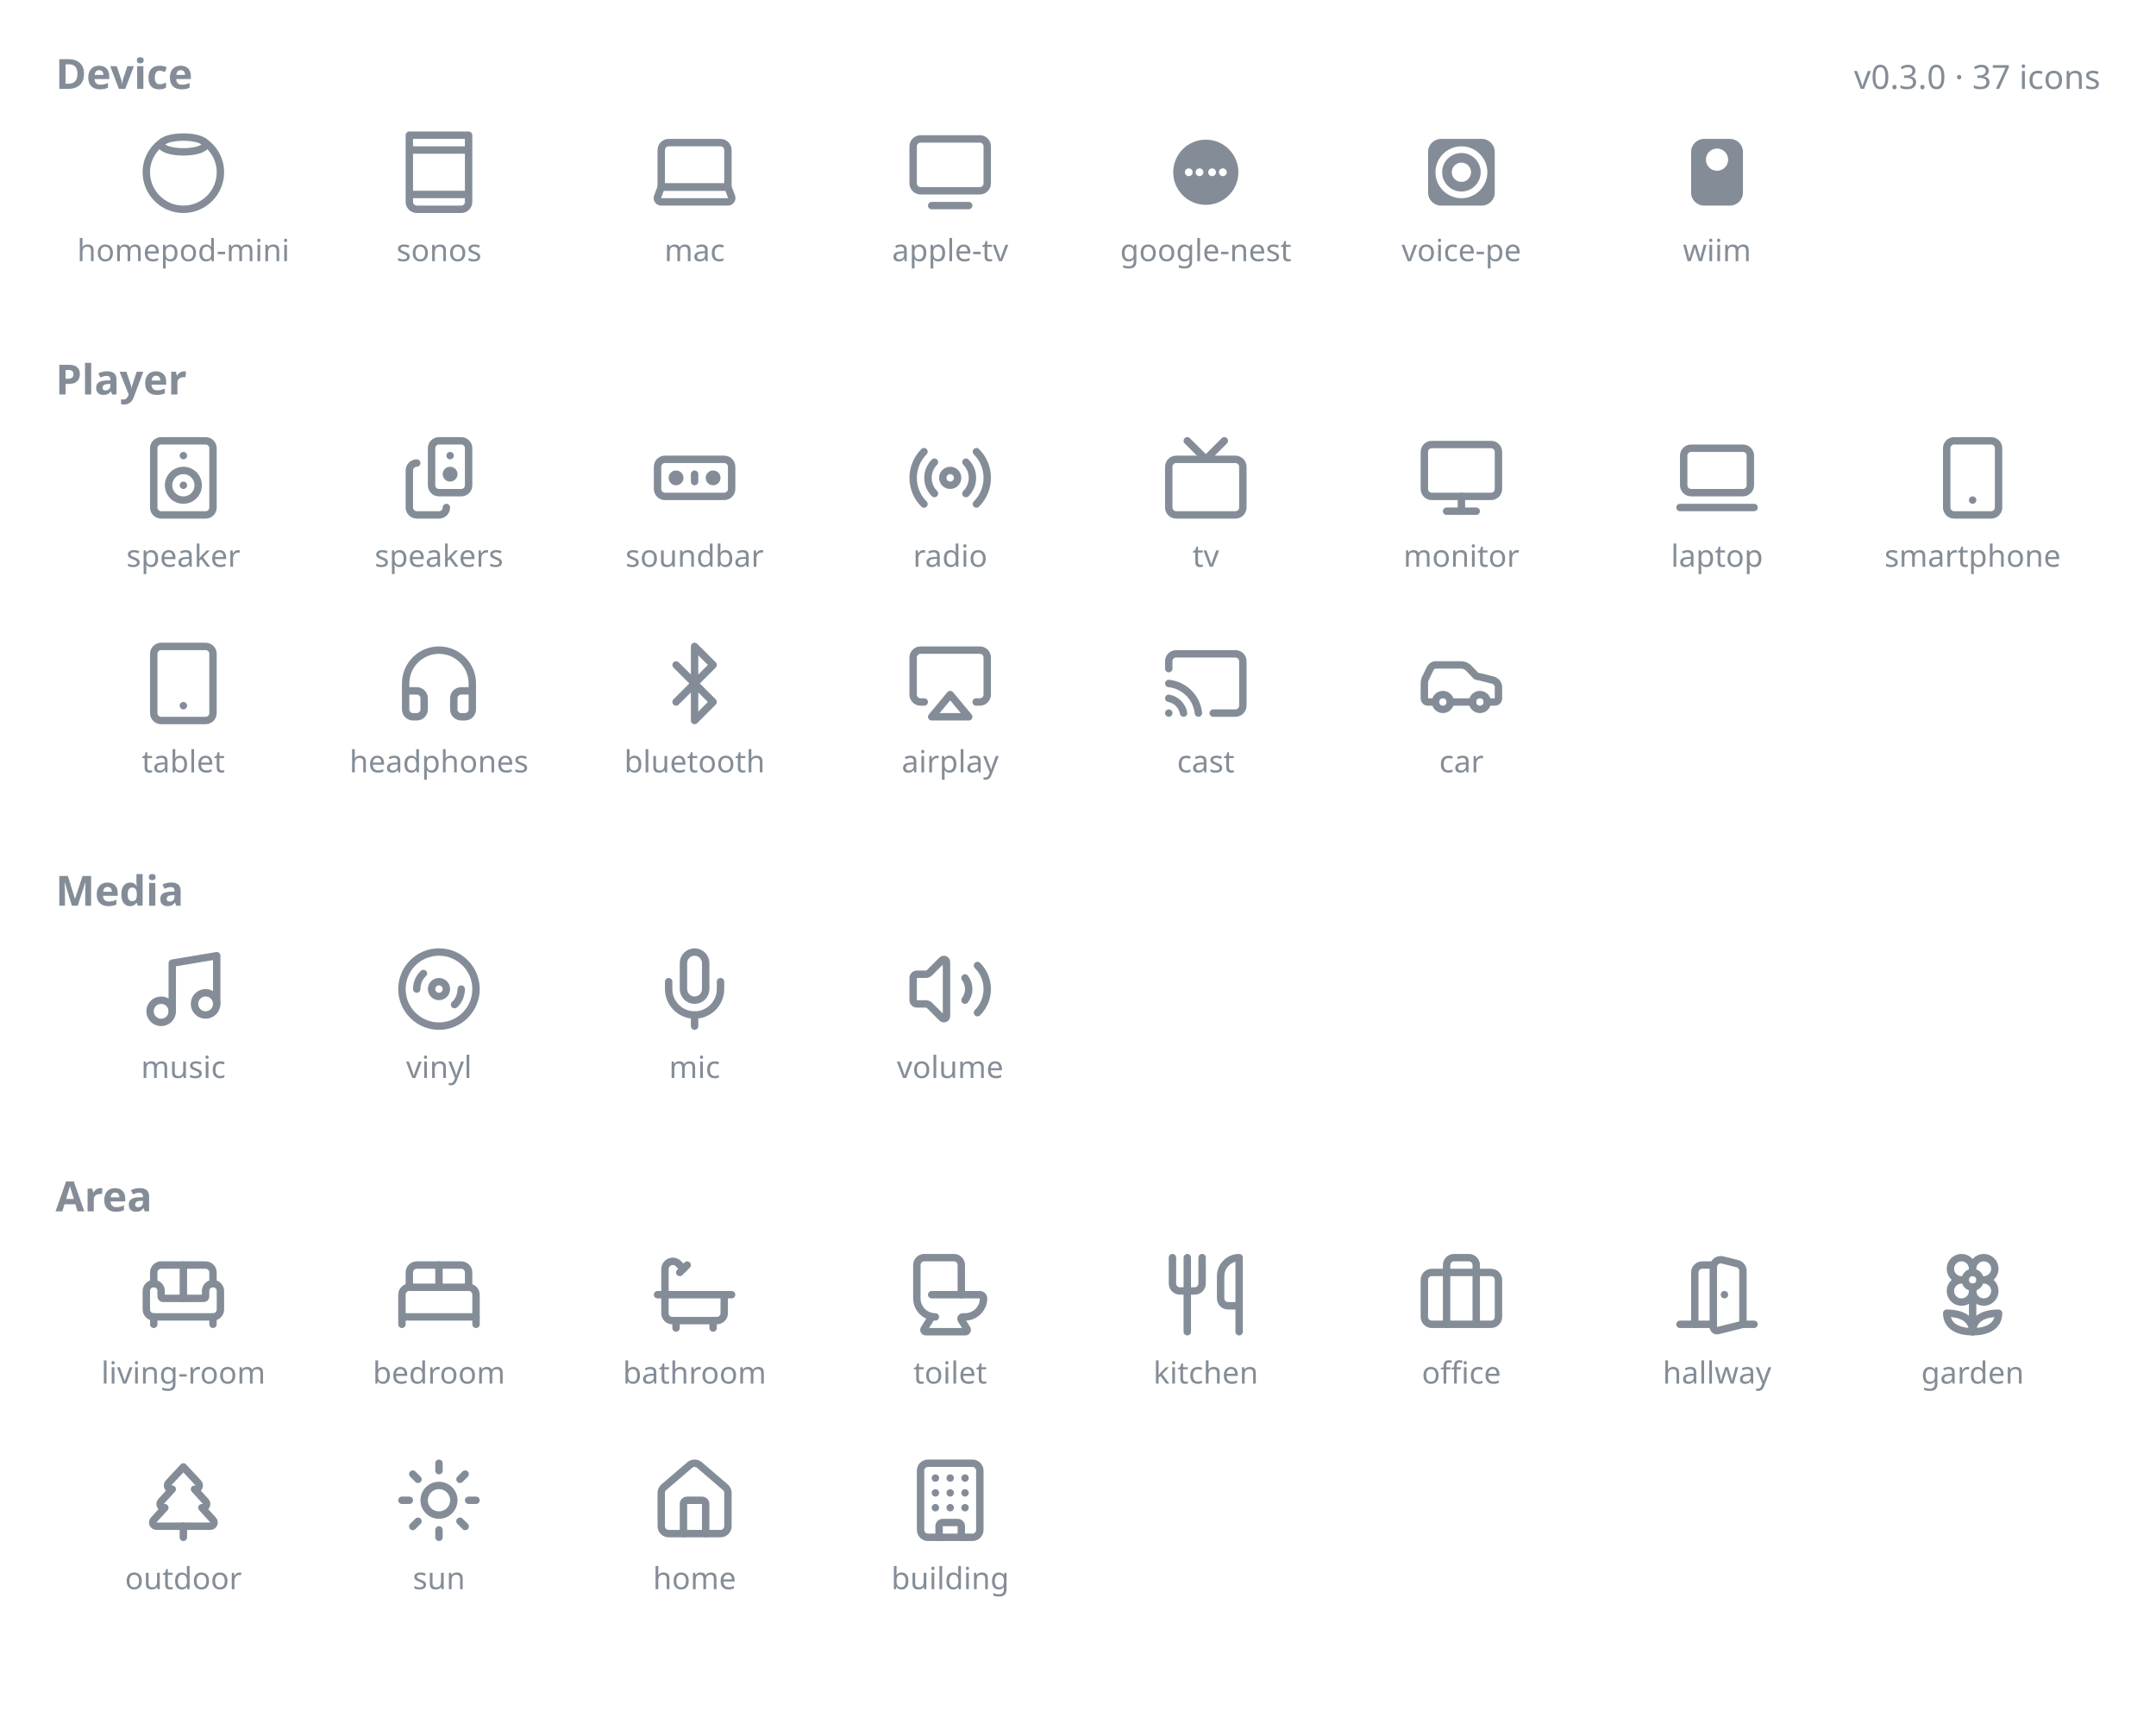
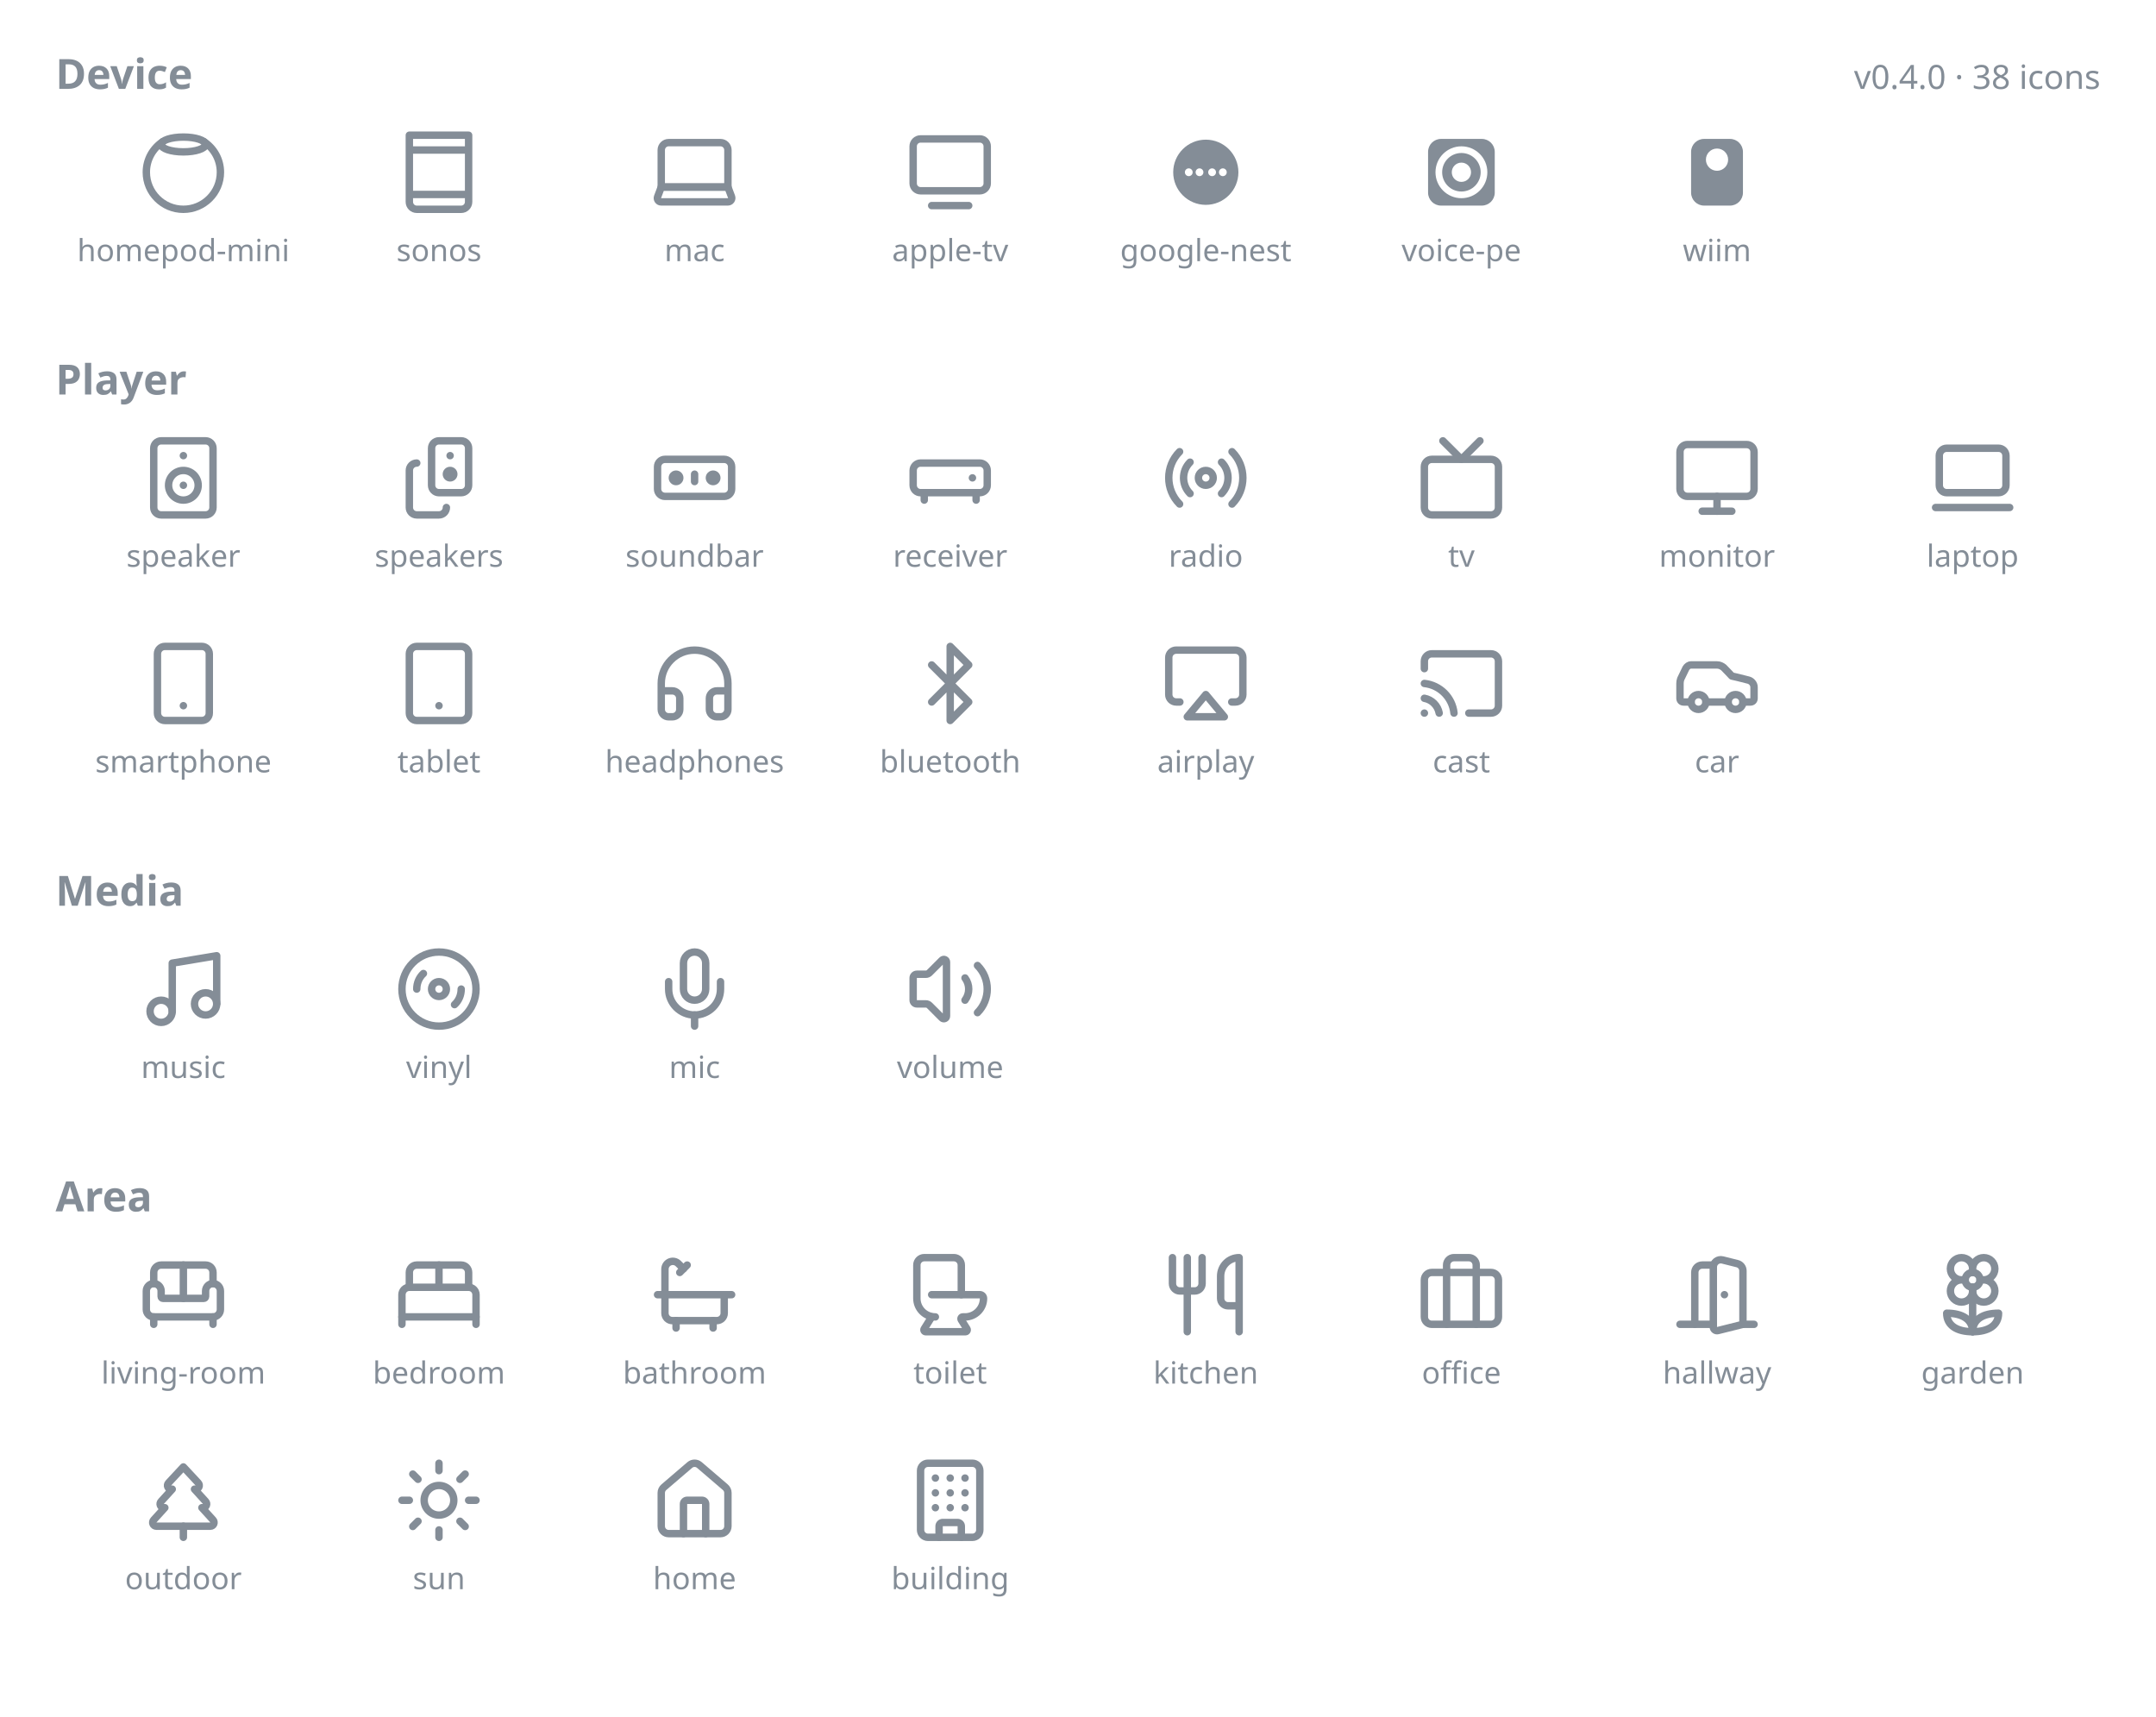
<svg xmlns="http://www.w3.org/2000/svg" width="776" height="618" viewBox="0 0 776 618" font-family="system-ui, sans-serif">
  <style>
  text { fill: #848d97; }
  .h { font-size: 15px; font-weight: 600; }
  .l { font-size: 11px; text-anchor: middle; }
  .v { font-size: 12px; text-anchor: end; }
</style>
  <g color="#848d97">
-     <text class="v" x="756" y="32">v0.3.0 · 37 icons</text>
+     <text class="v" x="756" y="32">v0.4.0 · 38 icons</text>
    <text class="h" x="20" y="32">Device</text>
    <svg x="50" y="46" width="32" height="32" viewBox="0 0 24 24" fill="none" stroke="currentColor" stroke-width="2" stroke-linecap="round" stroke-linejoin="round">
      <path d="m17.5 3.7c2.71 1.79 4.5 4.812 4.5 8.3 0 5.519-4.481 10-10 10s-10-4.481-10-10c0-3.488 1.79-6.51 4.5-8.3" />
      <ellipse cx="12" cy="4.5" rx="6" ry="2" />
    </svg>
    <text class="l" x="66" y="94">homepod-mini</text>
    <svg x="142" y="46" width="32" height="32" viewBox="0 0 24 24" fill="none" stroke="currentColor" stroke-width="2" stroke-linejoin="round">
      <path d="m20 2h-16v18c0 1.104.896 2 2 2h12c1.104 0 2-.896 2-2z" />
      <path d="m4 18h16" />
      <path d="m4 6h16" />
    </svg>
    <text class="l" x="158" y="94">sonos</text>
    <svg x="234" y="46" width="32" height="32" viewBox="0 0 24 24" fill="none" stroke="currentColor" stroke-width="2" stroke-linejoin="round">
      <path d="m21 6c0-1.104-.896-2-2-2h-14c-1.104 0-2 .896-2 2v10h18z" />
      <path d="m21 16h-18s-.551 1.47-.985 2.628c-.117.312-.074.661.116.935s.501.437.835.437h18.025c.343 0 .664-.168.859-.45.196-.282.241-.642.12-.963-.432-1.151-.97-2.587-.97-2.587z" />
    </svg>
    <text class="l" x="250" y="94">mac</text>
    <svg x="326" y="46" width="32" height="32" viewBox="0 0 24 24" fill="none" stroke="currentColor" stroke-width="2" stroke-linecap="round" stroke-linejoin="round">
      <path d="m22 5c0-1.104-.896-2-2-2h-16c-1.104 0-2 .896-2 2v10c0 1.104.896 2 2 2h16c1.104 0 2-.896 2-2z" />
      <path d="m7 21h10" />
    </svg>
    <text class="l" x="342" y="94">apple-tv</text>
    <svg x="418" y="46" width="32" height="32" viewBox="0 0 24 24">
      <path fill="currentColor" fill-rule="evenodd" d="M12 3.2a8.8 8.8 0 1 1 0 17.6 8.8 8.8 0 0 1 0-17.6Zm-4.6 7.75a1.05 1.05 0 1 0 0 2.1 1.05 1.05 0 0 0 0-2.1Zm2.9 0a1.05 1.05 0 1 0 0 2.1 1.05 1.05 0 0 0 0-2.1Zm3.4 0a1.05 1.05 0 1 0 0 2.1 1.05 1.05 0 0 0 0-2.1Zm2.9 0a1.05 1.05 0 1 0 0 2.1 1.05 1.05 0 0 0 0-2.1Z" />
    </svg>
    <text class="l" x="434" y="94">google-nest</text>
    <svg x="510" y="46" width="32" height="32" viewBox="0 0 24 24">
      <path fill="currentColor" fill-rule="evenodd" d="M6.5 3h11a3.5 3.5 0 0 1 3.5 3.5v11a3.5 3.5 0 0 1-3.5 3.5h-11A3.5 3.5 0 0 1 3 17.5v-11A3.5 3.5 0 0 1 6.5 3Zm5.5 2a7 7 0 1 0 0 14 7 7 0 0 0 0-14Zm0 1.8a5.2 5.2 0 1 0 0 10.4 5.2 5.2 0 0 0 0-10.4Zm0 2.6a2.6 2.6 0 1 0 0 5.2 2.6 2.6 0 0 0 0-5.2Z" />
    </svg>
    <text class="l" x="526" y="94">voice-pe</text>
    <svg x="602" y="46" width="32" height="32" viewBox="0 0 24 24">
      <path fill="currentColor" fill-rule="evenodd" d="M8.5 3h7a3.5 3.5 0 0 1 3.5 3.5v11a3.5 3.5 0 0 1-3.5 3.5h-7A3.5 3.5 0 0 1 5 17.5v-11A3.5 3.5 0 0 1 8.5 3Zm3.5 2.6a3 3 0 1 0 0 6 3 3 0 0 0 0-6Z" />
    </svg>
    <text class="l" x="618" y="94">wiim</text>
    <text class="h" x="20" y="142">Player</text>
    <svg x="50" y="156" width="32" height="32" viewBox="0 0 24 24" fill="none" stroke="currentColor" stroke-width="2" stroke-linecap="round" stroke-linejoin="round">
      <rect width="16" height="20" x="4" y="2" rx="2" />
      <path d="M12 6h.01" />
      <circle cx="12" cy="14" r="4" />
      <path d="M12 14h.01" />
    </svg>
    <text class="l" x="66" y="204">speaker</text>
    <svg x="142" y="156" width="32" height="32" viewBox="0 0 24 24" fill="none" stroke="currentColor" stroke-width="2" stroke-linecap="round" stroke-linejoin="round">
      <rect x="10" y="2" width="10" height="14" rx="2" />
      <path d="m6 8c-1.104 0-2 .896-2 2v10c0 1.104.896 2 2 2h6c1.104 0 2-.896 2-2" />
      <circle cx="15" cy="11" r="1" />
      <path d="m15 6h.01" />
    </svg>
    <text class="l" x="158" y="204">speakers</text>
    <svg x="234" y="156" width="32" height="32" viewBox="0 0 24 24" fill="none" stroke="currentColor" stroke-width="2" stroke-linecap="round" stroke-linejoin="round">
      <rect x="2" y="7" width="20" height="10" rx="2" />
      <circle cx="7" cy="12" r="1" />
      <circle cx="17" cy="12" r="1" />
      <path d="m12 11v2" />
    </svg>
    <text class="l" x="250" y="204">soundbar</text>
    <svg x="326" y="156" width="32" height="32" viewBox="0 0 24 24" fill="none" stroke="currentColor" stroke-width="2" stroke-linecap="round" stroke-linejoin="round">
+       <path d="M5 16v2" />
+       <path d="M19 16v2" />
+       <rect width="20" height="8" x="2" y="8" rx="2" />
+       <path d="M18 12h.01" />
+     </svg>
+     <text class="l" x="342" y="204">receiver</text>
+     <svg x="418" y="156" width="32" height="32" viewBox="0 0 24 24" fill="none" stroke="currentColor" stroke-width="2" stroke-linecap="round" stroke-linejoin="round">
      <path d="M16.247 7.761a6 6 0 0 1 0 8.478" />
      <path d="M19.075 4.933a10 10 0 0 1 0 14.134" />
      <path d="M4.925 19.067a10 10 0 0 1 0-14.134" />
      <path d="M7.753 16.239a6 6 0 0 1 0-8.478" />
      <circle cx="12" cy="12" r="2" />
    </svg>
-     <text class="l" x="342" y="204">radio</text>
-     <svg x="418" y="156" width="32" height="32" viewBox="0 0 24 24" fill="none" stroke="currentColor" stroke-width="2" stroke-linecap="round" stroke-linejoin="round">
+     <text class="l" x="434" y="204">radio</text>
+     <svg x="510" y="156" width="32" height="32" viewBox="0 0 24 24" fill="none" stroke="currentColor" stroke-width="2" stroke-linecap="round" stroke-linejoin="round">
      <path d="m17 2-5 5-5-5" />
      <rect width="20" height="15" x="2" y="7" rx="2" />
    </svg>
-     <text class="l" x="434" y="204">tv</text>
-     <svg x="510" y="156" width="32" height="32" viewBox="0 0 24 24" fill="none" stroke="currentColor" stroke-width="2" stroke-linecap="round" stroke-linejoin="round">
+     <text class="l" x="526" y="204">tv</text>
+     <svg x="602" y="156" width="32" height="32" viewBox="0 0 24 24" fill="none" stroke="currentColor" stroke-width="2" stroke-linecap="round" stroke-linejoin="round">
      <rect width="20" height="14" x="2" y="3" rx="2" />
      <line x1="8" x2="16" y1="21" y2="21" />
      <line x1="12" x2="12" y1="17" y2="21" />
    </svg>
-     <text class="l" x="526" y="204">monitor</text>
-     <svg x="602" y="156" width="32" height="32" viewBox="0 0 24 24" fill="none" stroke="currentColor" stroke-width="2" stroke-linecap="round" stroke-linejoin="round">
+     <text class="l" x="618" y="204">monitor</text>
+     <svg x="694" y="156" width="32" height="32" viewBox="0 0 24 24" fill="none" stroke="currentColor" stroke-width="2" stroke-linecap="round" stroke-linejoin="round">
      <rect width="18" height="12" x="3" y="4" rx="2" ry="2" />
      <line x1="2" x2="22" y1="20" y2="20" />
    </svg>
-     <text class="l" x="618" y="204">laptop</text>
-     <svg x="694" y="156" width="32" height="32" viewBox="0 0 24 24" fill="none" stroke="currentColor" stroke-width="2" stroke-linecap="round" stroke-linejoin="round">
+     <text class="l" x="710" y="204">laptop</text>
+     <svg x="50" y="230" width="32" height="32" viewBox="0 0 24 24" fill="none" stroke="currentColor" stroke-width="2" stroke-linecap="round" stroke-linejoin="round">
      <rect width="14" height="20" x="5" y="2" rx="2" ry="2" />
      <path d="M12 18h.01" />
    </svg>
-     <text class="l" x="710" y="204">smartphone</text>
-     <svg x="50" y="230" width="32" height="32" viewBox="0 0 24 24" fill="none" stroke="currentColor" stroke-width="2" stroke-linecap="round" stroke-linejoin="round">
+     <text class="l" x="66" y="278">smartphone</text>
+     <svg x="142" y="230" width="32" height="32" viewBox="0 0 24 24" fill="none" stroke="currentColor" stroke-width="2" stroke-linecap="round" stroke-linejoin="round">
      <rect width="16" height="20" x="4" y="2" rx="2" ry="2" />
      <line x1="12" x2="12.01" y1="18" y2="18" />
    </svg>
-     <text class="l" x="66" y="278">tablet</text>
-     <svg x="142" y="230" width="32" height="32" viewBox="0 0 24 24" fill="none" stroke="currentColor" stroke-width="2" stroke-linecap="round" stroke-linejoin="round">
+     <text class="l" x="158" y="278">tablet</text>
+     <svg x="234" y="230" width="32" height="32" viewBox="0 0 24 24" fill="none" stroke="currentColor" stroke-width="2" stroke-linecap="round" stroke-linejoin="round">
      <path d="M3 14h3a2 2 0 0 1 2 2v3a2 2 0 0 1-2 2H5a2 2 0 0 1-2-2v-7a9 9 0 0 1 18 0v7a2 2 0 0 1-2 2h-1a2 2 0 0 1-2-2v-3a2 2 0 0 1 2-2h3" />
    </svg>
-     <text class="l" x="158" y="278">headphones</text>
-     <svg x="234" y="230" width="32" height="32" viewBox="0 0 24 24" fill="none" stroke="currentColor" stroke-width="2" stroke-linecap="round" stroke-linejoin="round">
+     <text class="l" x="250" y="278">headphones</text>
+     <svg x="326" y="230" width="32" height="32" viewBox="0 0 24 24" fill="none" stroke="currentColor" stroke-width="2" stroke-linecap="round" stroke-linejoin="round">
      <path d="m7 7 10 10-5 5V2l5 5L7 17" />
    </svg>
-     <text class="l" x="250" y="278">bluetooth</text>
-     <svg x="326" y="230" width="32" height="32" viewBox="0 0 24 24" fill="none" stroke="currentColor" stroke-width="2" stroke-linecap="round" stroke-linejoin="round">
+     <text class="l" x="342" y="278">bluetooth</text>
+     <svg x="418" y="230" width="32" height="32" viewBox="0 0 24 24" fill="none" stroke="currentColor" stroke-width="2" stroke-linecap="round" stroke-linejoin="round">
      <path d="M5 17H4a2 2 0 0 1-2-2V5a2 2 0 0 1 2-2h16a2 2 0 0 1 2 2v10a2 2 0 0 1-2 2h-1" />
      <path d="m12 15 5 6H7Z" />
    </svg>
-     <text class="l" x="342" y="278">airplay</text>
-     <svg x="418" y="230" width="32" height="32" viewBox="0 0 24 24" fill="none" stroke="currentColor" stroke-width="2" stroke-linecap="round" stroke-linejoin="round">
+     <text class="l" x="434" y="278">airplay</text>
+     <svg x="510" y="230" width="32" height="32" viewBox="0 0 24 24" fill="none" stroke="currentColor" stroke-width="2" stroke-linecap="round" stroke-linejoin="round">
      <path d="M2 8V6a2 2 0 0 1 2-2h16a2 2 0 0 1 2 2v12a2 2 0 0 1-2 2h-6" />
      <path d="M2 12a9 9 0 0 1 8 8" />
      <path d="M2 16a5 5 0 0 1 4 4" />
      <line x1="2" x2="2.01" y1="20" y2="20" />
    </svg>
-     <text class="l" x="434" y="278">cast</text>
-     <svg x="510" y="230" width="32" height="32" viewBox="0 0 24 24" fill="none" stroke="currentColor" stroke-width="2" stroke-linecap="round" stroke-linejoin="round">
+     <text class="l" x="526" y="278">cast</text>
+     <svg x="602" y="230" width="32" height="32" viewBox="0 0 24 24" fill="none" stroke="currentColor" stroke-width="2" stroke-linecap="round" stroke-linejoin="round">
      <path d="M19 17h2c.6 0 1-.4 1-1v-3c0-.9-.7-1.7-1.5-1.9C18.7 10.6 16 10 16 10s-1.3-1.4-2.2-2.3c-.5-.4-1.1-.7-1.8-.7H5c-.6 0-1.1.4-1.4.9l-1.4 2.9A3.7 3.7 0 0 0 2 12v4c0 .6.4 1 1 1h2" />
      <circle cx="7" cy="17" r="2" />
      <path d="M9 17h6" />
      <circle cx="17" cy="17" r="2" />
    </svg>
-     <text class="l" x="526" y="278">car</text>
+     <text class="l" x="618" y="278">car</text>
    <text class="h" x="20" y="326">Media</text>
    <svg x="50" y="340" width="32" height="32" viewBox="0 0 24 24" fill="none" stroke="currentColor" stroke-width="2" stroke-linecap="round" stroke-linejoin="round">
      <path d="M9 18V5l12-2v13" />
      <circle cx="6" cy="18" r="3" />
      <circle cx="18" cy="16" r="3" />
    </svg>
    <text class="l" x="66" y="388">music</text>
    <svg x="142" y="340" width="32" height="32" viewBox="0 0 24 24" fill="none" stroke="currentColor" stroke-width="2" stroke-linecap="round" stroke-linejoin="round">
      <circle cx="12" cy="12" r="10" />
      <path d="M6 12c0-1.7.7-3.2 1.8-4.2" />
      <circle cx="12" cy="12" r="2" />
      <path d="M18 12c0 1.7-.7 3.2-1.8 4.2" />
    </svg>
    <text class="l" x="158" y="388">vinyl</text>
    <svg x="234" y="340" width="32" height="32" viewBox="0 0 24 24" fill="none" stroke="currentColor" stroke-width="2" stroke-linecap="round" stroke-linejoin="round">
      <path d="M12 19v3" />
      <path d="M19 10v2a7 7 0 0 1-14 0v-2" />
      <rect x="9" y="2" width="6" height="13" rx="3" />
    </svg>
    <text class="l" x="250" y="388">mic</text>
    <svg x="326" y="340" width="32" height="32" viewBox="0 0 24 24" fill="none" stroke="currentColor" stroke-width="2" stroke-linecap="round" stroke-linejoin="round">
      <path d="M11 4.702a.705.705 0 0 0-1.203-.498L6.413 7.587A1.4 1.4 0 0 1 5.416 8H3a1 1 0 0 0-1 1v6a1 1 0 0 0 1 1h2.416a1.4 1.4 0 0 1 .997.413l3.383 3.384A.705.705 0 0 0 11 19.298z" />
      <path d="M16 9a5 5 0 0 1 0 6" />
      <path d="M19.364 18.364a9 9 0 0 0 0-12.728" />
    </svg>
    <text class="l" x="342" y="388">volume</text>
    <text class="h" x="20" y="436">Area</text>
    <svg x="50" y="450" width="32" height="32" viewBox="0 0 24 24" fill="none" stroke="currentColor" stroke-width="2" stroke-linecap="round" stroke-linejoin="round">
      <path d="M20 9V6a2 2 0 0 0-2-2H6a2 2 0 0 0-2 2v3" />
      <path d="M2 16a2 2 0 0 0 2 2h16a2 2 0 0 0 2-2v-5a2 2 0 0 0-4 0v1.5a.5.5 0 0 1-.5.5h-11a.5.5 0 0 1-.5-.5V11a2 2 0 0 0-4 0z" />
      <path d="M4 18v2" />
      <path d="M20 18v2" />
      <path d="M12 4v9" />
    </svg>
    <text class="l" x="66" y="498">living-room</text>
    <svg x="142" y="450" width="32" height="32" viewBox="0 0 24 24" fill="none" stroke="currentColor" stroke-width="2" stroke-linecap="round" stroke-linejoin="round">
      <path d="M2 20v-8a2 2 0 0 1 2-2h16a2 2 0 0 1 2 2v8" />
      <path d="M4 10V6a2 2 0 0 1 2-2h12a2 2 0 0 1 2 2v4" />
      <path d="M12 4v6" />
      <path d="M2 18h20" />
    </svg>
    <text class="l" x="158" y="498">bedroom</text>
    <svg x="234" y="450" width="32" height="32" viewBox="0 0 24 24" fill="none" stroke="currentColor" stroke-width="2" stroke-linecap="round" stroke-linejoin="round">
      <path d="M10 4 8 6" />
      <path d="M17 19v2" />
      <path d="M2 12h20" />
      <path d="M7 19v2" />
      <path d="M9 5 7.621 3.621A2.121 2.121 0 0 0 4 5v12a2 2 0 0 0 2 2h12a2 2 0 0 0 2-2v-5" />
    </svg>
    <text class="l" x="250" y="498">bathroom</text>
    <svg x="326" y="450" width="32" height="32" viewBox="0 0 24 24" fill="none" stroke="currentColor" stroke-width="2" stroke-linecap="round" stroke-linejoin="round">
      <path d="M7 12h13a1 1 0 0 1 1 1 5 5 0 0 1-5 5h-.598a.5.5 0 0 0-.424.765l1.544 2.47a.5.5 0 0 1-.424.765H5.402a.5.5 0 0 1-.424-.765L7 18" />
      <path d="M8 18a5 5 0 0 1-5-5V4a2 2 0 0 1 2-2h8a2 2 0 0 1 2 2v8" />
    </svg>
    <text class="l" x="342" y="498">toilet</text>
    <svg x="418" y="450" width="32" height="32" viewBox="0 0 24 24" fill="none" stroke="currentColor" stroke-width="2" stroke-linecap="round" stroke-linejoin="round">
      <path d="M3 2v7c0 1.1.9 2 2 2h4a2 2 0 0 0 2-2V2" />
      <path d="M7 2v20" />
      <path d="M21 15V2a5 5 0 0 0-5 5v6c0 1.1.9 2 2 2h3Zm0 0v7" />
    </svg>
    <text class="l" x="434" y="498">kitchen</text>
    <svg x="510" y="450" width="32" height="32" viewBox="0 0 24 24" fill="none" stroke="currentColor" stroke-width="2" stroke-linecap="round" stroke-linejoin="round">
      <path d="M16 20V4a2 2 0 0 0-2-2h-4a2 2 0 0 0-2 2v16" />
      <rect width="20" height="14" x="2" y="6" rx="2" />
    </svg>
    <text class="l" x="526" y="498">office</text>
    <svg x="602" y="450" width="32" height="32" viewBox="0 0 24 24" fill="none" stroke="currentColor" stroke-width="2" stroke-linecap="round" stroke-linejoin="round">
      <path d="M11 20H2" />
      <path d="M11 4.562v16.157a1 1 0 0 0 1.242.97L19 20V5.562a2 2 0 0 0-1.515-1.94l-4-1A2 2 0 0 0 11 4.561z" />
      <path d="M11 4H8a2 2 0 0 0-2 2v14" />
      <path d="M14 12h.01" />
      <path d="M22 20h-3" />
    </svg>
    <text class="l" x="618" y="498">hallway</text>
    <svg x="694" y="450" width="32" height="32" viewBox="0 0 24 24" fill="none" stroke="currentColor" stroke-width="2" stroke-linecap="round" stroke-linejoin="round">
      <path d="M12 5a3 3 0 1 1 3 3m-3-3a3 3 0 1 0-3 3m3-3v1M9 8a3 3 0 1 0 3 3M9 8h1m5 0a3 3 0 1 1-3 3m3-3h-1m-2 3v-1" />
      <circle cx="12" cy="8" r="2" />
      <path d="M12 10v12" />
      <path d="M12 22c4.2 0 7-1.667 7-5-4.2 0-7 1.667-7 5Z" />
      <path d="M12 22c-4.2 0-7-1.667-7-5 4.2 0 7 1.667 7 5Z" />
    </svg>
    <text class="l" x="710" y="498">garden</text>
    <svg x="50" y="524" width="32" height="32" viewBox="0 0 24 24" fill="none" stroke="currentColor" stroke-width="2" stroke-linecap="round" stroke-linejoin="round">
      <path d="m17 14 3 3.3a1 1 0 0 1-.7 1.7H4.7a1 1 0 0 1-.7-1.7L7 14h-.3a1 1 0 0 1-.7-1.7L9 9h-.2A1 1 0 0 1 8 7.3L12 3l4 4.3a1 1 0 0 1-.8 1.7H15l3 3.3a1 1 0 0 1-.7 1.7H17Z" />
      <path d="M12 22v-3" />
    </svg>
    <text class="l" x="66" y="572">outdoor</text>
    <svg x="142" y="524" width="32" height="32" viewBox="0 0 24 24" fill="none" stroke="currentColor" stroke-width="2" stroke-linecap="round" stroke-linejoin="round">
      <circle cx="12" cy="12" r="4" />
      <path d="M12 2v2" />
      <path d="M12 20v2" />
      <path d="m4.93 4.93 1.41 1.41" />
      <path d="m17.66 17.66 1.41 1.41" />
      <path d="M2 12h2" />
      <path d="M20 12h2" />
      <path d="m6.34 17.66-1.41 1.41" />
      <path d="m19.07 4.93-1.41 1.41" />
    </svg>
    <text class="l" x="158" y="572">sun</text>
    <svg x="234" y="524" width="32" height="32" viewBox="0 0 24 24" fill="none" stroke="currentColor" stroke-width="2" stroke-linecap="round" stroke-linejoin="round">
      <path d="M15 21v-8a1 1 0 0 0-1-1h-4a1 1 0 0 0-1 1v8" />
      <path d="M3 10a2 2 0 0 1 .709-1.528l7-6a2 2 0 0 1 2.582 0l7 6A2 2 0 0 1 21 10v9a2 2 0 0 1-2 2H5a2 2 0 0 1-2-2z" />
    </svg>
    <text class="l" x="250" y="572">home</text>
    <svg x="326" y="524" width="32" height="32" viewBox="0 0 24 24" fill="none" stroke="currentColor" stroke-width="2" stroke-linecap="round" stroke-linejoin="round">
      <path d="M12 10h.01" />
      <path d="M12 14h.01" />
      <path d="M12 6h.01" />
      <path d="M16 10h.01" />
      <path d="M16 14h.01" />
      <path d="M16 6h.01" />
      <path d="M8 10h.01" />
      <path d="M8 14h.01" />
      <path d="M8 6h.01" />
      <path d="M9 22v-3a1 1 0 0 1 1-1h4a1 1 0 0 1 1 1v3" />
      <rect x="4" y="2" width="16" height="20" rx="2" />
    </svg>
    <text class="l" x="342" y="572">building</text>
  </g>
</svg>
